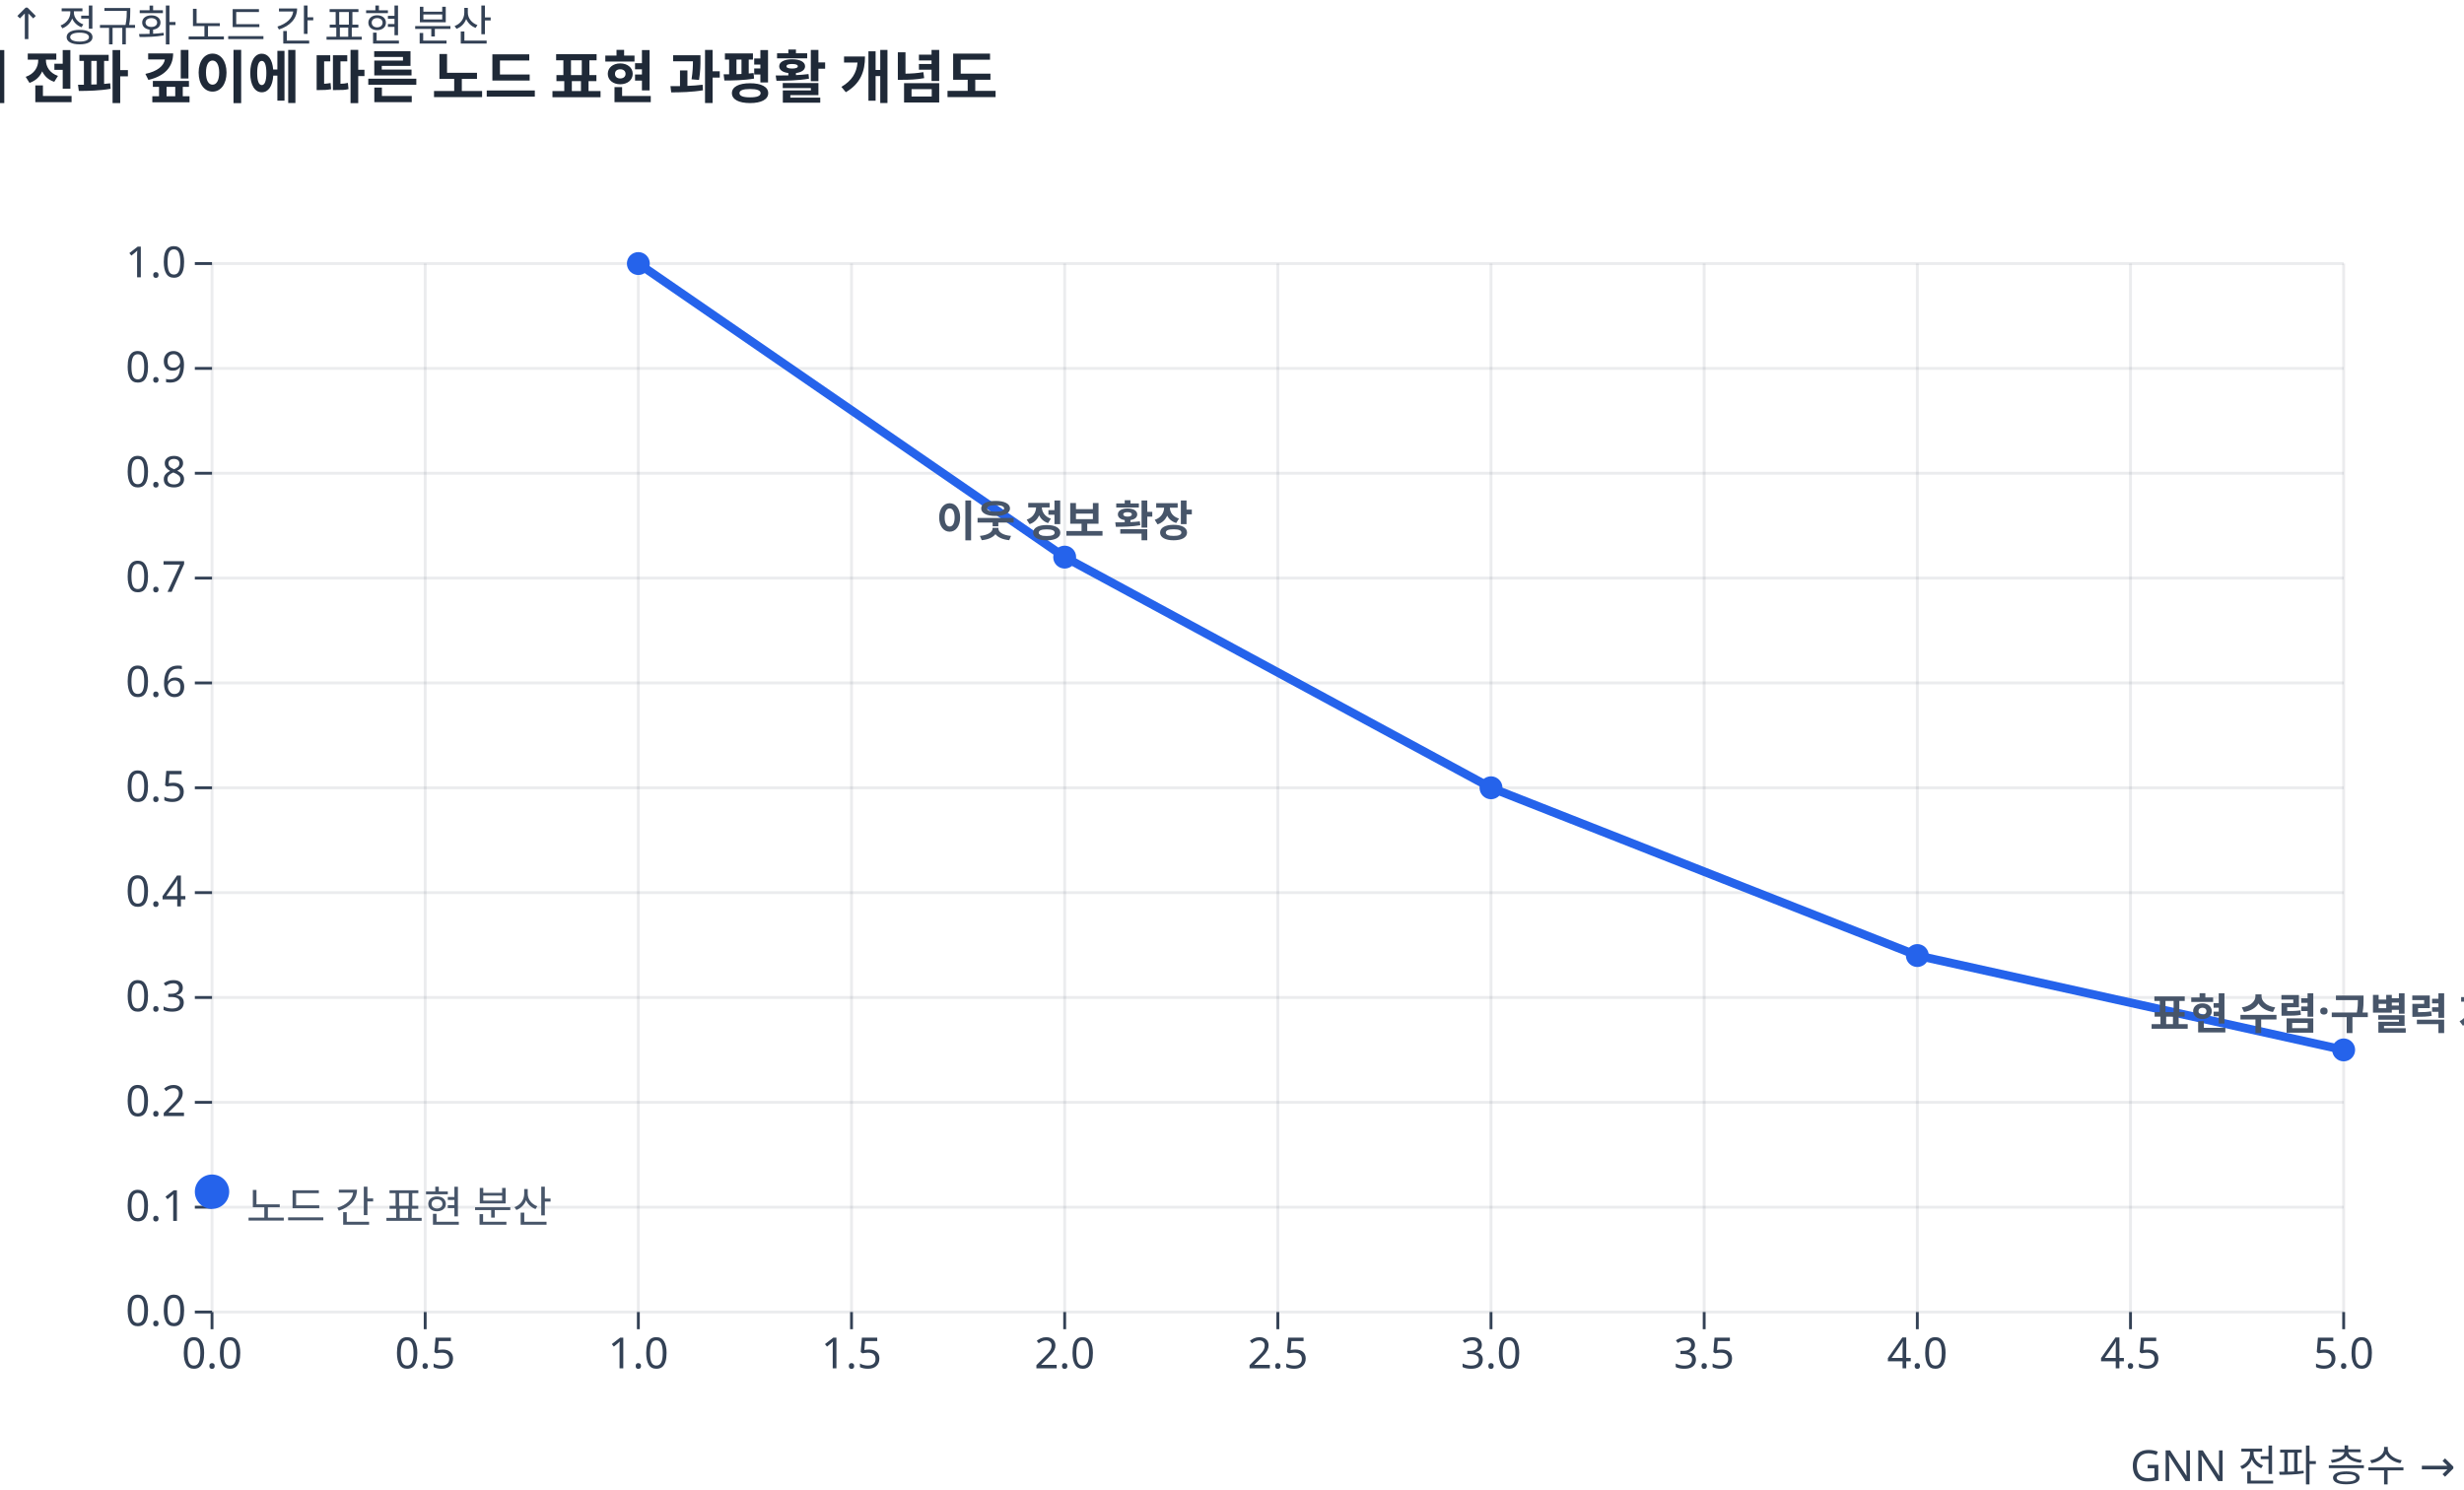
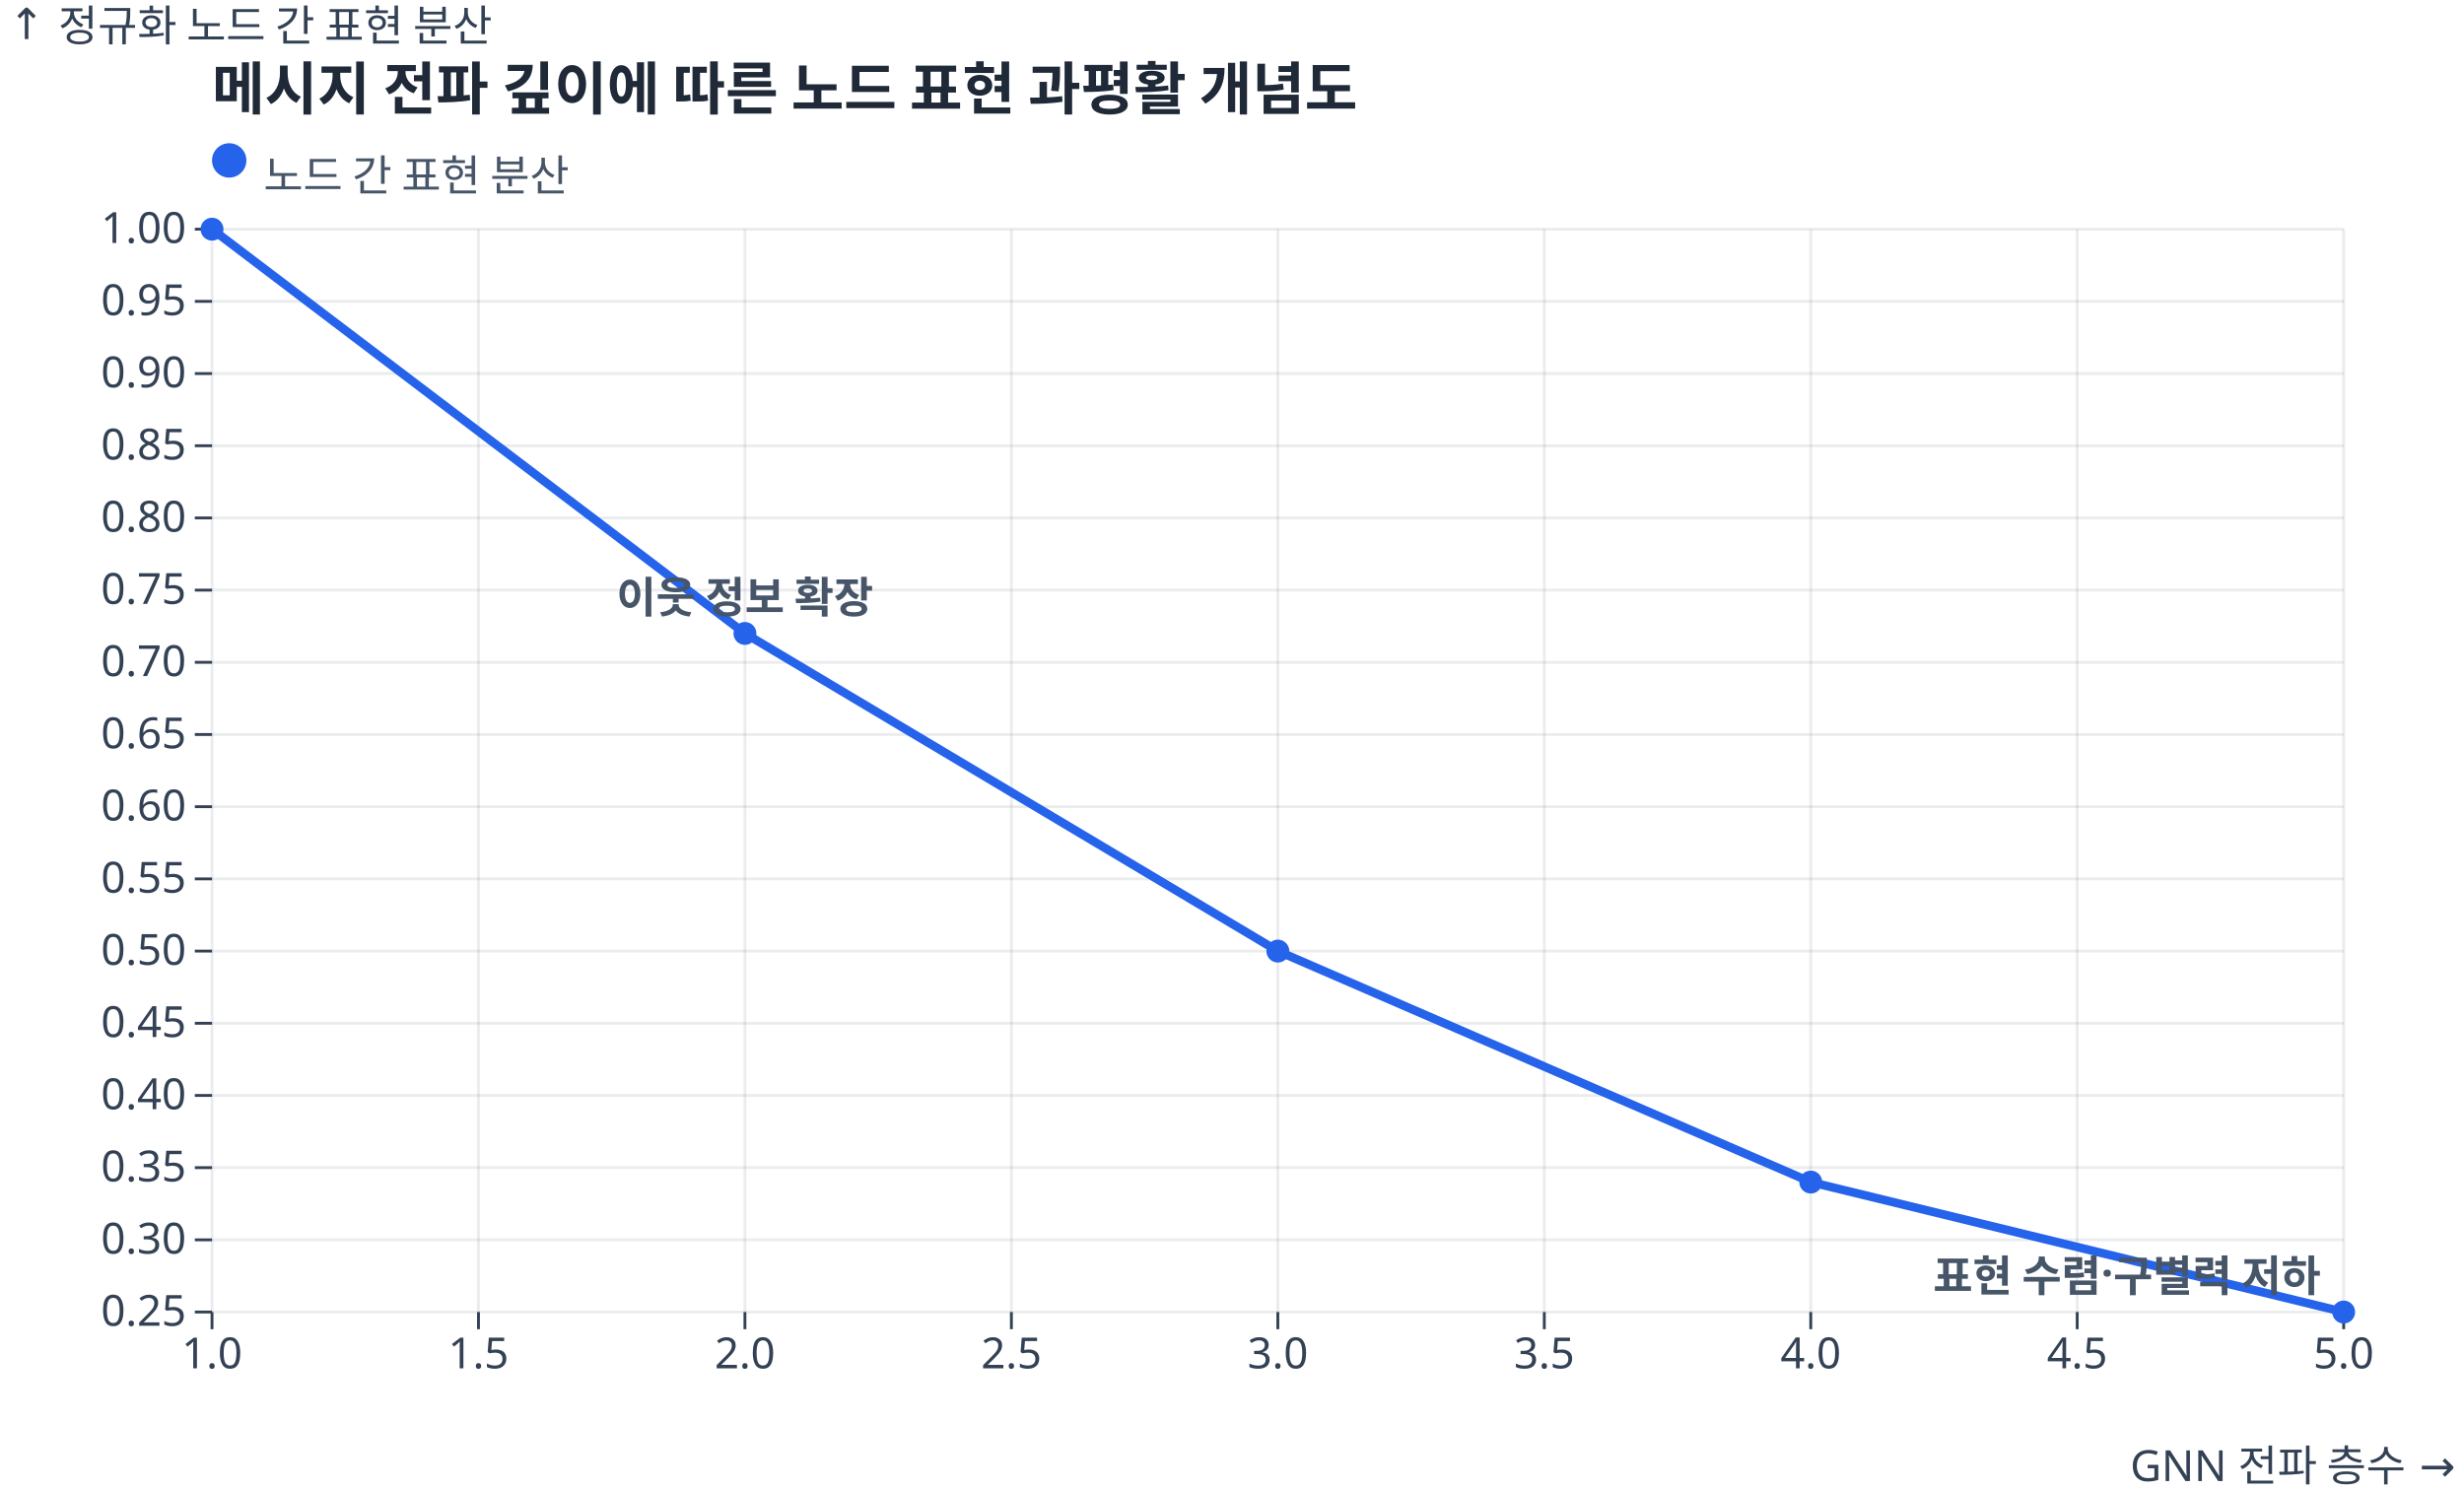
<svg xmlns="http://www.w3.org/2000/svg" class="plot-d6a7b5" fill="currentColor" font-family="system-ui, sans-serif" font-size="10" text-anchor="middle" width="860" height="520" viewBox="0 0 860 520" style="background: rgb(248, 250, 252); color: rgb(51, 65, 85); font-family: system-ui, sans-serif; font-size: 15px;" role="img" aria-label="메시지 전파 깊이에 따른 노드 표현 과평활 개념도: 노드 간 표현 분산 계열 차트">
  <style>:where(.plot-d6a7b5) {
  --plot-background: white;
  display: block;
  height: auto;
  height: intrinsic;
  max-width: 100%;
}
:where(.plot-d6a7b5 text),
:where(.plot-d6a7b5 tspan) {
  white-space: pre;
}</style>
  <g aria-label="y-grid" aria-hidden="true" stroke="currentColor" stroke-opacity="0.1">
    <line x1="74" x2="818" y1="458" y2="458" />
-     <line x1="74" x2="818" y1="421.4" y2="421.4" />
-     <line x1="74" x2="818" y1="384.8" y2="384.8" />
-     <line x1="74" x2="818" y1="348.2" y2="348.2" />
-     <line x1="74" x2="818" y1="311.6" y2="311.6" />
-     <line x1="74" x2="818" y1="275" y2="275" />
-     <line x1="74" x2="818" y1="238.4" y2="238.4" />
-     <line x1="74" x2="818" y1="201.8" y2="201.8" />
-     <line x1="74" x2="818" y1="165.2" y2="165.2" />
-     <line x1="74" x2="818" y1="128.6" y2="128.6" />
-     <line x1="74" x2="818" y1="92" y2="92" />
+     <line x1="74" x2="818" y1="432.8" y2="432.8" />
+     <line x1="74" x2="818" y1="407.6" y2="407.6" />
+     <line x1="74" x2="818" y1="382.4" y2="382.4" />
+     <line x1="74" x2="818" y1="357.2" y2="357.2" />
+     <line x1="74" x2="818" y1="332" y2="332" />
+     <line x1="74" x2="818" y1="306.8" y2="306.8" />
+     <line x1="74" x2="818" y1="281.6" y2="281.6" />
+     <line x1="74" x2="818" y1="256.4" y2="256.4" />
+     <line x1="74" x2="818" y1="231.2" y2="231.2" />
+     <line x1="74" x2="818" y1="206" y2="206" />
+     <line x1="74" x2="818" y1="180.8" y2="180.8" />
+     <line x1="74" x2="818" y1="155.6" y2="155.6" />
+     <line x1="74" x2="818" y1="130.4" y2="130.4" />
+     <line x1="74" x2="818" y1="105.2" y2="105.2" />
+     <line x1="74" x2="818" y1="80" y2="80" />
  </g>
  <g aria-label="y-axis tick" aria-hidden="true" fill="none" stroke="currentColor">
    <path transform="translate(74,458)" d="M0,0L-6,0" />
-     <path transform="translate(74,421.4)" d="M0,0L-6,0" />
-     <path transform="translate(74,384.8)" d="M0,0L-6,0" />
-     <path transform="translate(74,348.2)" d="M0,0L-6,0" />
-     <path transform="translate(74,311.6)" d="M0,0L-6,0" />
-     <path transform="translate(74,275)" d="M0,0L-6,0" />
-     <path transform="translate(74,238.4)" d="M0,0L-6,0" />
-     <path transform="translate(74,201.8)" d="M0,0L-6,0" />
-     <path transform="translate(74,165.2)" d="M0,0L-6,0" />
-     <path transform="translate(74,128.6)" d="M0,0L-6,0" />
-     <path transform="translate(74,92)" d="M0,0L-6,0" />
+     <path transform="translate(74,432.8)" d="M0,0L-6,0" />
+     <path transform="translate(74,407.6)" d="M0,0L-6,0" />
+     <path transform="translate(74,382.4)" d="M0,0L-6,0" />
+     <path transform="translate(74,357.2)" d="M0,0L-6,0" />
+     <path transform="translate(74,332)" d="M0,0L-6,0" />
+     <path transform="translate(74,306.8)" d="M0,0L-6,0" />
+     <path transform="translate(74,281.6)" d="M0,0L-6,0" />
+     <path transform="translate(74,256.4)" d="M0,0L-6,0" />
+     <path transform="translate(74,231.2)" d="M0,0L-6,0" />
+     <path transform="translate(74,206)" d="M0,0L-6,0" />
+     <path transform="translate(74,180.8)" d="M0,0L-6,0" />
+     <path transform="translate(74,155.6)" d="M0,0L-6,0" />
+     <path transform="translate(74,130.4)" d="M0,0L-6,0" />
+     <path transform="translate(74,105.2)" d="M0,0L-6,0" />
+     <path transform="translate(74,80)" d="M0,0L-6,0" />
  </g>
  <g aria-label="y-axis tick label" text-anchor="end" font-variant="tabular-nums" transform="translate(-9,0)">
-     <text y="0.32em" transform="translate(74,458)">0.0</text>
-     <text y="0.32em" transform="translate(74,421.4)">0.1</text>
-     <text y="0.32em" transform="translate(74,384.8)">0.2</text>
-     <text y="0.32em" transform="translate(74,348.2)">0.3</text>
-     <text y="0.32em" transform="translate(74,311.6)">0.4</text>
-     <text y="0.32em" transform="translate(74,275)">0.5</text>
-     <text y="0.32em" transform="translate(74,238.4)">0.6</text>
-     <text y="0.32em" transform="translate(74,201.8)">0.7</text>
-     <text y="0.32em" transform="translate(74,165.2)">0.8</text>
-     <text y="0.32em" transform="translate(74,128.6)">0.9</text>
-     <text y="0.32em" transform="translate(74,92)">1.0</text>
+     <text y="0.32em" transform="translate(74,458)">0.25</text>
+     <text y="0.32em" transform="translate(74,432.8)">0.30</text>
+     <text y="0.32em" transform="translate(74,407.6)">0.35</text>
+     <text y="0.32em" transform="translate(74,382.4)">0.40</text>
+     <text y="0.32em" transform="translate(74,357.2)">0.45</text>
+     <text y="0.32em" transform="translate(74,332)">0.50</text>
+     <text y="0.32em" transform="translate(74,306.8)">0.55</text>
+     <text y="0.32em" transform="translate(74,281.6)">0.60</text>
+     <text y="0.32em" transform="translate(74,256.4)">0.65</text>
+     <text y="0.32em" transform="translate(74,231.2)">0.70</text>
+     <text y="0.32em" transform="translate(74,206)">0.75</text>
+     <text y="0.32em" transform="translate(74,180.8)">0.80</text>
+     <text y="0.32em" transform="translate(74,155.6)">0.85</text>
+     <text y="0.32em" transform="translate(74,130.4)">0.90</text>
+     <text y="0.32em" transform="translate(74,105.2)">0.95</text>
+     <text y="0.32em" transform="translate(74,80)">1.00</text>
  </g>
-   <g aria-label="y-axis label" text-anchor="start" transform="translate(-71,-89)">
-     <text y="0.71em" transform="translate(74,92)">↑ 정규화 노드 간 표현 분산</text>
+   <g aria-label="y-axis label" text-anchor="start" transform="translate(-71,-77)">
+     <text y="0.71em" transform="translate(74,80)">↑ 정규화 노드 간 표현 분산</text>
  </g>
  <g aria-label="x-grid" aria-hidden="true" stroke="currentColor" stroke-opacity="0.1">
-     <line x1="74" x2="74" y1="92" y2="458" />
-     <line x1="148.4" x2="148.4" y1="92" y2="458" />
-     <line x1="222.8" x2="222.8" y1="92" y2="458" />
-     <line x1="297.2" x2="297.2" y1="92" y2="458" />
-     <line x1="371.6" x2="371.6" y1="92" y2="458" />
-     <line x1="446" x2="446" y1="92" y2="458" />
-     <line x1="520.4" x2="520.4" y1="92" y2="458" />
-     <line x1="594.8" x2="594.8" y1="92" y2="458" />
-     <line x1="669.2" x2="669.2" y1="92" y2="458" />
-     <line x1="743.6" x2="743.6" y1="92" y2="458" />
-     <line x1="818" x2="818" y1="92" y2="458" />
+     <line x1="74" x2="74" y1="80" y2="458" />
+     <line x1="167" x2="167" y1="80" y2="458" />
+     <line x1="260" x2="260" y1="80" y2="458" />
+     <line x1="353" x2="353" y1="80" y2="458" />
+     <line x1="446" x2="446" y1="80" y2="458" />
+     <line x1="539" x2="539" y1="80" y2="458" />
+     <line x1="632" x2="632" y1="80" y2="458" />
+     <line x1="725" x2="725" y1="80" y2="458" />
+     <line x1="818" x2="818" y1="80" y2="458" />
  </g>
  <g aria-label="x-axis tick" aria-hidden="true" fill="none" stroke="currentColor">
    <path transform="translate(74,458)" d="M0,0L0,6" />
-     <path transform="translate(148.4,458)" d="M0,0L0,6" />
-     <path transform="translate(222.8,458)" d="M0,0L0,6" />
-     <path transform="translate(297.2,458)" d="M0,0L0,6" />
-     <path transform="translate(371.6,458)" d="M0,0L0,6" />
+     <path transform="translate(167,458)" d="M0,0L0,6" />
+     <path transform="translate(260,458)" d="M0,0L0,6" />
+     <path transform="translate(353,458)" d="M0,0L0,6" />
    <path transform="translate(446,458)" d="M0,0L0,6" />
-     <path transform="translate(520.4,458)" d="M0,0L0,6" />
-     <path transform="translate(594.8,458)" d="M0,0L0,6" />
-     <path transform="translate(669.2,458)" d="M0,0L0,6" />
-     <path transform="translate(743.6,458)" d="M0,0L0,6" />
+     <path transform="translate(539,458)" d="M0,0L0,6" />
+     <path transform="translate(632,458)" d="M0,0L0,6" />
+     <path transform="translate(725,458)" d="M0,0L0,6" />
    <path transform="translate(818,458)" d="M0,0L0,6" />
  </g>
  <g aria-label="x-axis tick label" font-variant="tabular-nums" transform="translate(0,9)">
-     <text y="0.71em" transform="translate(74,458)">0.0</text>
-     <text y="0.71em" transform="translate(148.4,458)">0.5</text>
-     <text y="0.71em" transform="translate(222.8,458)">1.0</text>
-     <text y="0.71em" transform="translate(297.2,458)">1.5</text>
-     <text y="0.71em" transform="translate(371.6,458)">2.0</text>
-     <text y="0.71em" transform="translate(446,458)">2.5</text>
-     <text y="0.71em" transform="translate(520.4,458)">3.0</text>
-     <text y="0.71em" transform="translate(594.8,458)">3.5</text>
-     <text y="0.71em" transform="translate(669.2,458)">4.0</text>
-     <text y="0.71em" transform="translate(743.6,458)">4.5</text>
+     <text y="0.71em" transform="translate(74,458)">1.0</text>
+     <text y="0.71em" transform="translate(167,458)">1.5</text>
+     <text y="0.71em" transform="translate(260,458)">2.0</text>
+     <text y="0.71em" transform="translate(353,458)">2.5</text>
+     <text y="0.71em" transform="translate(446,458)">3.0</text>
+     <text y="0.71em" transform="translate(539,458)">3.5</text>
+     <text y="0.71em" transform="translate(632,458)">4.0</text>
+     <text y="0.71em" transform="translate(725,458)">4.5</text>
    <text y="0.71em" transform="translate(818,458)">5.0</text>
  </g>
  <g aria-label="x-axis label" text-anchor="end" transform="translate(39,59)">
    <text transform="translate(818,458)">GNN 전파 층수 →</text>
  </g>
-   <g aria-label="text" fill="#1f2937" font-size="20" font-weight="700" transform="translate(0,-72)">
-     <text y="0.71em" transform="translate(148.4,92)">메시지 전파 깊이에 따른 노드 표현 과평활 개념도</text>
+   <g aria-label="text" fill="#1f2937" text-anchor="start" font-size="20" font-weight="700" transform="translate(0,-56)">
+     <text y="0.71em" transform="translate(74,80)">메시지 전파 깊이에 따른 노드 표현 과평활 개념도</text>
+   </g>
+   <g aria-label="dot" fill="#2563eb" transform="translate(6,-24)">
+     <circle cx="74" cy="80" r="6" />
+   </g>
+   <g aria-label="text" fill="#475569" text-anchor="start" transform="translate(18,-24)">
+     <text y="0.71em" transform="translate(74,80)">노드 간 표현 분산</text>
  </g>
  <g aria-label="line" fill="none" stroke-width="3" stroke-linejoin="round" stroke-linecap="round">
-     <path stroke="#2563eb" d="M222.8,92L371.6,194.48L520.4,275L669.2,333.56L818,366.5" />
+     <path stroke="#2563eb" d="M74,80L260,221.12L446,332L632,412.64L818,458" />
  </g>
  <g aria-label="dot">
-     <circle cx="222.8" cy="92" r="4" fill="#2563eb" />
-     <circle cx="371.6" cy="194.48" r="4" fill="#2563eb" />
-     <circle cx="520.4" cy="275" r="4" fill="#2563eb" />
-     <circle cx="669.2" cy="333.56" r="4" fill="#2563eb" />
-     <circle cx="818" cy="366.5" r="4" fill="#2563eb" />
+     <circle cx="74" cy="80" r="4" fill="#2563eb" />
+     <circle cx="260" cy="221.12" r="4" fill="#2563eb" />
+     <circle cx="446" cy="332" r="4" fill="#2563eb" />
+     <circle cx="632" cy="412.64" r="4" fill="#2563eb" />
+     <circle cx="818" cy="458" r="4" fill="#2563eb" />
  </g>
  <g aria-label="text" fill="#475569" font-weight="600" transform="translate(0,-12)">
-     <text y="0.32em" transform="translate(371.6,194.48)">이웃 정보 확장</text>
-     <text y="0.32em" transform="translate(818,366.5)">표현 수렴·구별력 저하</text>
+     <text y="0.32em" transform="translate(260,221.12)">이웃 정보 확장</text>
  </g>
-   <g aria-label="dot" transform="translate(0,-42)">
-     <circle cx="74" cy="458" r="6" fill="#2563eb" />
-   </g>
-   <g aria-label="text" fill="#475569" text-anchor="start" transform="translate(12,-42)">
-     <text y="0.71em" transform="translate(74,458)">노드 간 표현 분산</text>
+   <g aria-label="text" fill="#475569" text-anchor="end" font-weight="600" transform="translate(-8,-12)">
+     <text y="0.32em" transform="translate(818,458)">표현 수렴·구별력 저하</text>
  </g>
</svg>
